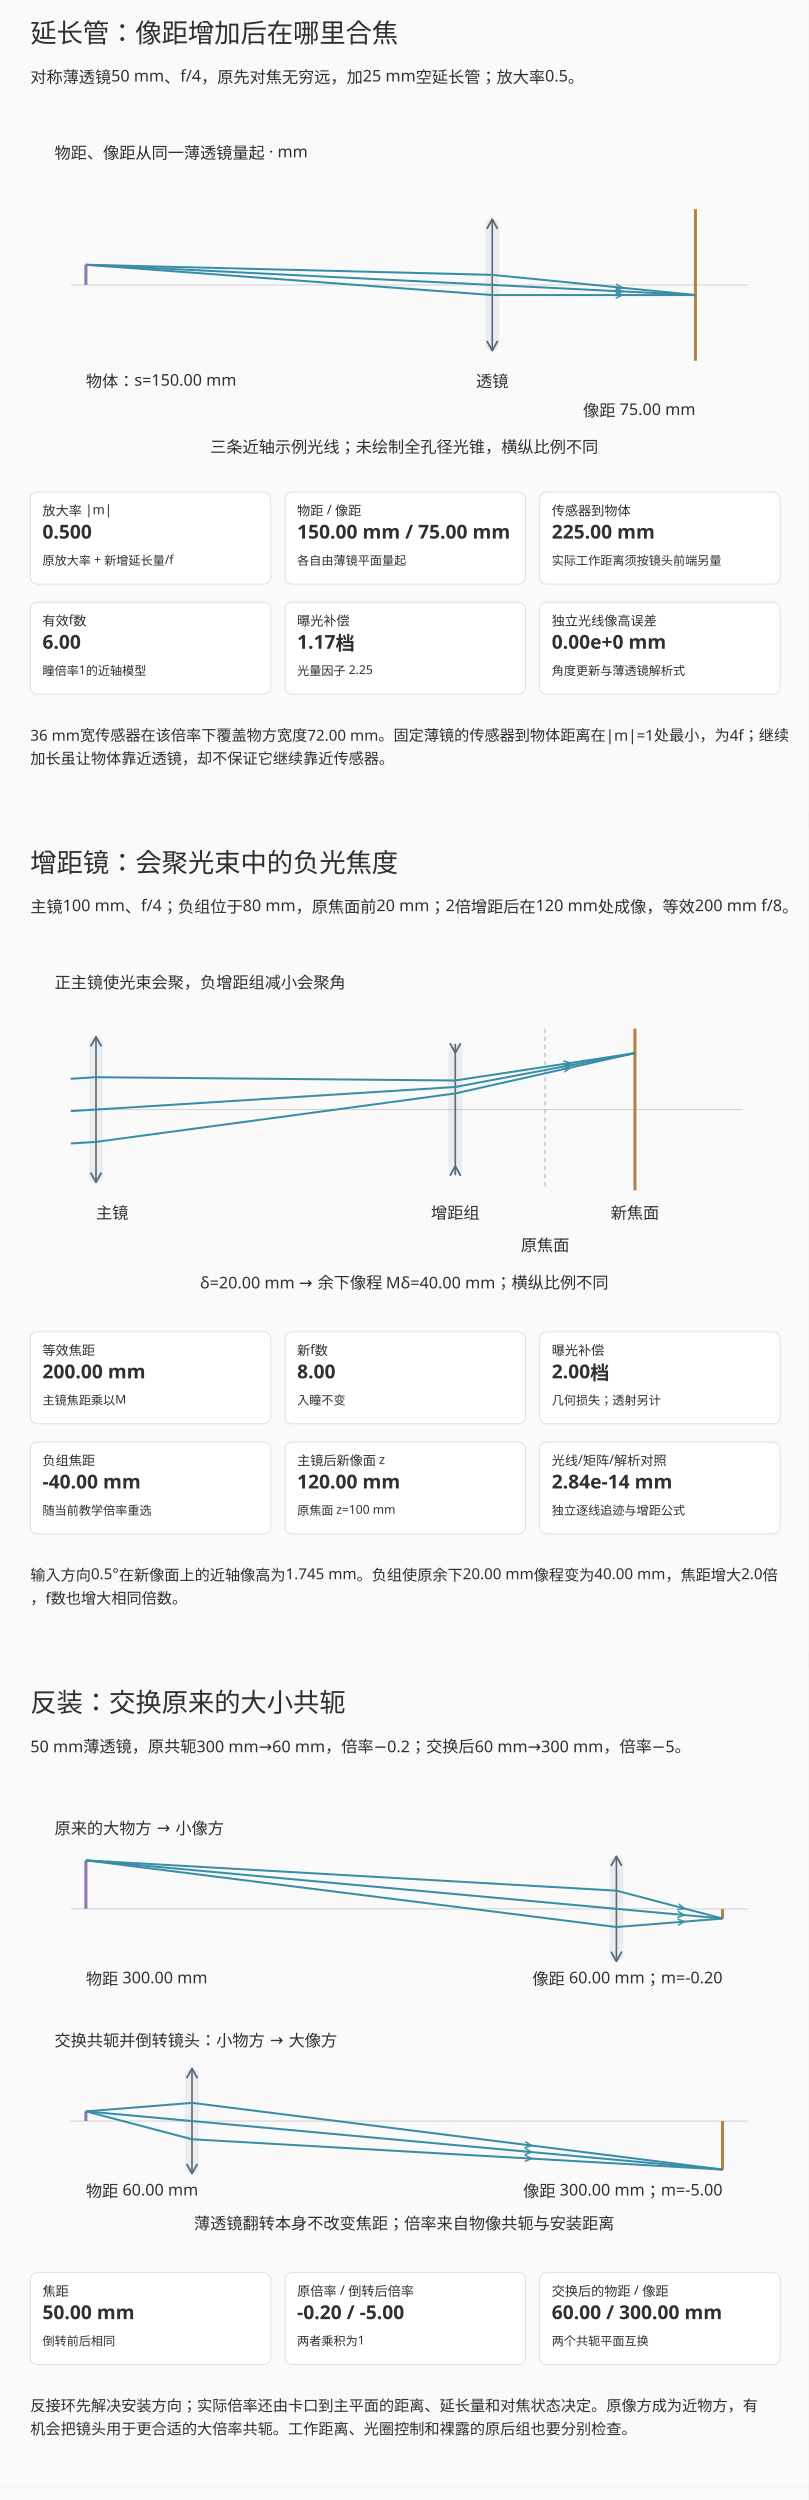
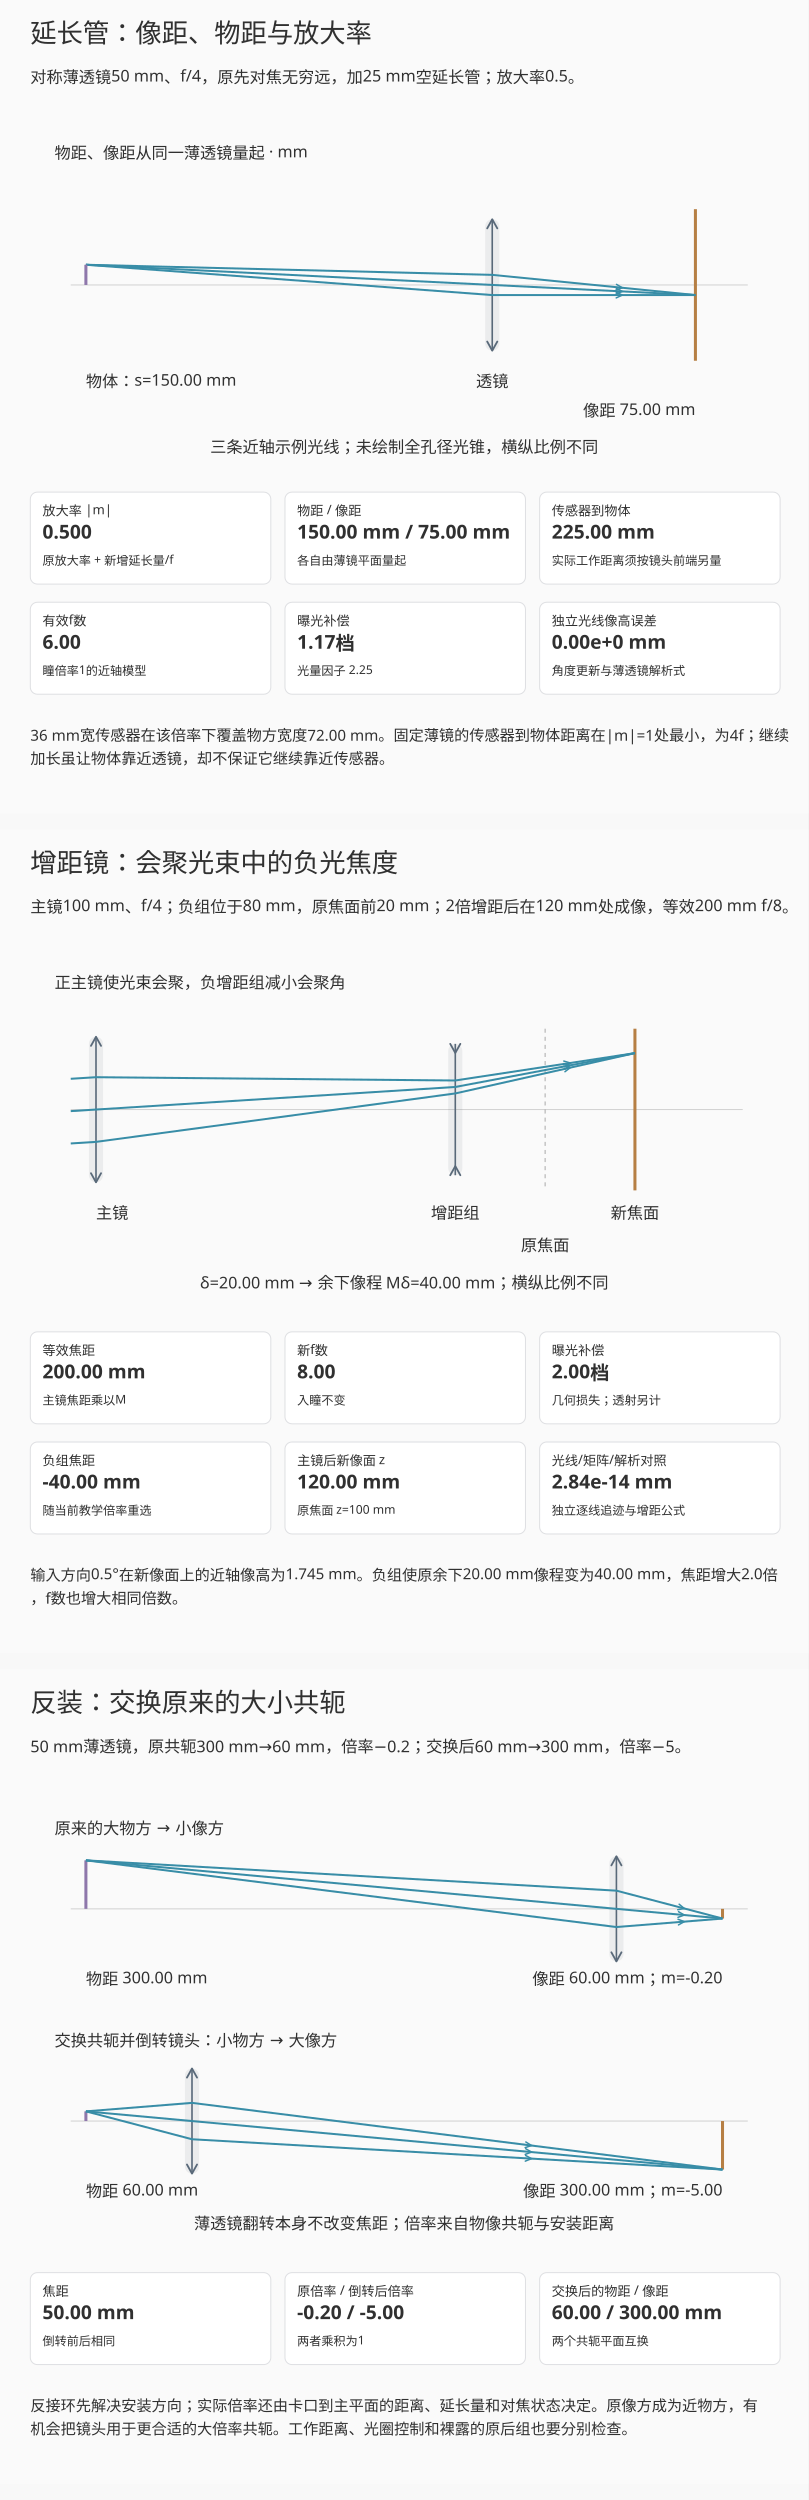
<svg xmlns="http://www.w3.org/2000/svg" width="800" height="2474" viewBox="0 0 800 2474" role="img" aria-label="互动示意：增距镜、延长管与反装的共轭和光量">
  <rect width="800" height="2474" fill="#f8f8f8" />
  <svg x="0" y="0" width="800" height="805" viewBox="0 0 800 805" role="img" aria-label="互动示意：增距镜、延长管与反装的共轭和光量" style="color:#303030;fill:currentColor;font:16px sans-serif">
    <style>text{font-family:sans-serif}</style>
    <rect width="800" height="100%" fill="#fafafa" />
-     <text x="30" y="42" font-size="26">延长管：像距增加后在哪里合焦</text>
+     <text x="30" y="42" font-size="26">延长管：像距、物距与放大率</text>
    <text x="30" y="82">对称薄透镜50 mm、f/4，原先对焦无穷远，加25 mm空延长管；放大率0.5。</text>
    <svg x="30" y="127" width="740" height="340" class="drawing" role="img" aria-label="近轴共轭与附件光路" viewBox="0 0 740 340">
      <style>text{font-family:inherit;fill:currentColor}</style>
      <text x="24" y="30">物距、像距从同一薄透镜量起 · mm</text>
      <path d="M40 155H710" stroke="currentColor" opacity=".2" />
      <g data-thin-group="0.02">
        <rect x="450.128" y="90" width="14" height="130" rx="7" fill="#596979" fill-opacity=".09" />
        <path d="M457.128 90V220" stroke="#596979" stroke-width="1.6" />
        <path d="M452.128 99L457.128 90L462.128 99M452.128 211L457.128 220L462.128 211" fill="none" stroke="#596979" stroke-width="1.8" stroke-linecap="round" stroke-linejoin="round" />
      </g>
      <path d="M658.191 80v150" stroke="#b67f44" stroke-width="3" />
      <polyline points="55,135 457.128,165 658.191,165" fill="none" stroke="#388da7" stroke-width="2" />
      <path d="M579.809 167.8L585.809 165L579.809 162.2" fill="none" stroke="#388da7" stroke-width="1.5" stroke-linecap="round" stroke-linejoin="round" />
      <polyline points="55,135 457.128,155 658.191,165" fill="none" stroke="#388da7" stroke-width="2" />
      <path d="M579.677 163.898L585.809 161.4L579.955 158.305" fill="none" stroke="#388da7" stroke-width="1.5" stroke-linecap="round" stroke-linejoin="round" />
      <polyline points="55,135 457.128,145 658.191,165" fill="none" stroke="#388da7" stroke-width="2" />
      <path d="M579.561 159.992L585.809 157.8L580.115 154.42" fill="none" stroke="#388da7" stroke-width="1.5" stroke-linecap="round" stroke-linejoin="round" />
      <path d="M55 155v-20" stroke="#8e77ab" stroke-width="3" />
      <text x="55" y="256">物体：s=150.00 mm</text>
      <text x="457.128" y="256" text-anchor="middle">透镜</text>
      <text x="658.191" y="285" text-anchor="end">像距 75.00 mm</text>
      <text x="370" y="321" text-anchor="middle" font-size="16">三条近轴示例光线；未绘制全孔径光锥，横纵比例不同</text>
    </svg>
    <rect x="30" y="487" width="238" height="91" rx="7" fill="#fff" stroke="#dedfe2" />
    <text x="42" y="510" font-size="13" fill="#676d74">放大率 |m|</text>
    <text x="42" y="533" font-size="19" font-weight="600">0.500</text>
    <text x="42" y="559" font-size="12" fill="#676d74">原放大率 + 新增延长量/f</text>
    <rect x="282" y="487" width="238" height="91" rx="7" fill="#fff" stroke="#dedfe2" />
    <text x="294" y="510" font-size="13" fill="#676d74">物距 / 像距</text>
    <text x="294" y="533" font-size="19" font-weight="600">150.00 mm / 75.00 mm</text>
    <text x="294" y="559" font-size="12" fill="#676d74">各自由薄镜平面量起</text>
    <rect x="534" y="487" width="238" height="91" rx="7" fill="#fff" stroke="#dedfe2" />
    <text x="546" y="510" font-size="13" fill="#676d74">传感器到物体</text>
    <text x="546" y="533" font-size="19" font-weight="600">225.00 mm</text>
    <text x="546" y="559" font-size="12" fill="#676d74">实际工作距离须按镜头前端另量</text>
    <rect x="30" y="596" width="238" height="91" rx="7" fill="#fff" stroke="#dedfe2" />
    <text x="42" y="619" font-size="13" fill="#676d74">有效f数</text>
    <text x="42" y="642" font-size="19" font-weight="600">6.00</text>
    <text x="42" y="668" font-size="12" fill="#676d74">瞳倍率1的近轴模型</text>
    <rect x="282" y="596" width="238" height="91" rx="7" fill="#fff" stroke="#dedfe2" />
    <text x="294" y="619" font-size="13" fill="#676d74">曝光补偿</text>
    <text x="294" y="642" font-size="19" font-weight="600">1.17档</text>
    <text x="294" y="668" font-size="12" fill="#676d74">光量因子 2.25</text>
    <rect x="534" y="596" width="238" height="91" rx="7" fill="#fff" stroke="#dedfe2" />
    <text x="546" y="619" font-size="13" fill="#676d74">独立光线像高误差</text>
    <text x="546" y="642" font-size="19" font-weight="600">0.00e+0 mm</text>
    <text x="546" y="668" font-size="12" fill="#676d74">角度更新与薄透镜解析式</text>
    <text x="30" y="733" font-size="15">36 mm宽传感器在该倍率下覆盖物方宽度72.00 mm。固定薄镜的传感器到物体距离在|m|=1处最小，为4f；继续</text>
    <text x="30" y="756" font-size="15">加长虽让物体靠近透镜，却不保证它继续靠近传感器。</text>
  </svg>
  <svg x="0" y="821" width="800" height="815" viewBox="0 0 800 815" role="img" aria-label="互动示意：增距镜、延长管与反装的共轭和光量" style="color:#303030;fill:currentColor;font:16px sans-serif">
    <style>text{font-family:sans-serif}</style>
    <rect width="800" height="100%" fill="#fafafa" />
    <text x="30" y="42" font-size="26">增距镜：会聚光束中的负光焦度</text>
    <text x="30" y="82">主镜100 mm、f/4；负组位于80 mm，原焦面前20 mm；2倍增距后在120 mm处成像，等效200 mm f/8。</text>
    <svg x="30" y="127" width="740" height="350" class="drawing" role="img" aria-label="近轴共轭与附件光路" viewBox="0 0 740 350">
      <style>text{font-family:inherit;fill:currentColor}</style>
      <text x="24" y="30">正主镜使光束会聚，负增距组减小会聚角</text>
      <path d="M40 150H705" stroke="currentColor" opacity=".2" />
      <g data-thin-group="0.01">
        <rect x="58" y="78" width="14" height="144" rx="7" fill="#596979" fill-opacity=".09" />
        <path d="M65 78V222" stroke="#596979" stroke-width="1.6" />
        <path d="M60 87L65 78L70 87M60 213L65 222L70 213" fill="none" stroke="#596979" stroke-width="1.8" stroke-linecap="round" stroke-linejoin="round" />
      </g>
      <g data-thin-group="-0.025">
        <rect x="413.556" y="85" width="14" height="130" rx="7" fill="#596979" fill-opacity=".09" />
        <path d="M420.556 85V215" stroke="#596979" stroke-width="1.6" />
        <path d="M415.556 85L420.556 94L425.556 85M415.556 215L420.556 206L425.556 215" fill="none" stroke="#596979" stroke-width="1.8" stroke-linecap="round" stroke-linejoin="round" />
      </g>
      <path d="M509.444 70v160" stroke="currentColor" opacity=".4" stroke-dasharray="4 4" />
      <path d="M598.333 70v160" stroke="#b67f44" stroke-width="3" />
      <polyline points="40,183.571 65,182 420.556,134.06 598.333,94.149" fill="none" stroke="#388da7" stroke-width="2" />
      <path d="M529.092 112.563L534.333 108.517L527.866 107.099" fill="none" stroke="#388da7" stroke-width="1.5" stroke-linecap="round" stroke-linejoin="round" />
      <polyline points="40,151.571 65,150 420.556,127.66 598.333,94.149" fill="none" stroke="#388da7" stroke-width="2" />
      <path d="M528.956 110.076L534.333 106.213L527.919 104.573" fill="none" stroke="#388da7" stroke-width="1.5" stroke-linecap="round" stroke-linejoin="round" />
      <polyline points="40,119.571 65,118 420.556,121.26 598.333,94.149" fill="none" stroke="#388da7" stroke-width="2" />
      <path d="M528.824 107.582L534.333 103.909L527.98 102.046" fill="none" stroke="#388da7" stroke-width="1.5" stroke-linecap="round" stroke-linejoin="round" />
      <text x="65" y="258">主镜</text>
      <text x="420.556" y="258" text-anchor="middle">增距组</text>
      <text x="509.444" y="290" text-anchor="middle">原焦面</text>
      <text x="598.333" y="258" text-anchor="middle">新焦面</text>
      <text x="370" y="327" text-anchor="middle" font-size="16">δ=20.00 mm → 余下像程 Mδ=40.00 mm；横纵比例不同</text>
    </svg>
    <rect x="30" y="497" width="238" height="91" rx="7" fill="#fff" stroke="#dedfe2" />
    <text x="42" y="520" font-size="13" fill="#676d74">等效焦距</text>
    <text x="42" y="543" font-size="19" font-weight="600">200.00 mm</text>
    <text x="42" y="569" font-size="12" fill="#676d74">主镜焦距乘以M</text>
    <rect x="282" y="497" width="238" height="91" rx="7" fill="#fff" stroke="#dedfe2" />
    <text x="294" y="520" font-size="13" fill="#676d74">新f数</text>
    <text x="294" y="543" font-size="19" font-weight="600">8.00</text>
    <text x="294" y="569" font-size="12" fill="#676d74">入瞳不变</text>
    <rect x="534" y="497" width="238" height="91" rx="7" fill="#fff" stroke="#dedfe2" />
    <text x="546" y="520" font-size="13" fill="#676d74">曝光补偿</text>
    <text x="546" y="543" font-size="19" font-weight="600">2.00档</text>
    <text x="546" y="569" font-size="12" fill="#676d74">几何损失；透射另计</text>
    <rect x="30" y="606" width="238" height="91" rx="7" fill="#fff" stroke="#dedfe2" />
    <text x="42" y="629" font-size="13" fill="#676d74">负组焦距</text>
    <text x="42" y="652" font-size="19" font-weight="600">-40.00 mm</text>
    <text x="42" y="678" font-size="12" fill="#676d74">随当前教学倍率重选</text>
    <rect x="282" y="606" width="238" height="91" rx="7" fill="#fff" stroke="#dedfe2" />
    <text x="294" y="629" font-size="13" fill="#676d74">主镜后新像面 z</text>
    <text x="294" y="652" font-size="19" font-weight="600">120.00 mm</text>
    <text x="294" y="678" font-size="12" fill="#676d74">原焦面 z=100 mm</text>
    <rect x="534" y="606" width="238" height="91" rx="7" fill="#fff" stroke="#dedfe2" />
    <text x="546" y="629" font-size="13" fill="#676d74">光线/矩阵/解析对照</text>
    <text x="546" y="652" font-size="19" font-weight="600">2.84e-14 mm</text>
    <text x="546" y="678" font-size="12" fill="#676d74">独立逐线追迹与增距公式</text>
    <text x="30" y="743" font-size="15">输入方向0.5°在新像面上的近轴像高为1.745 mm。负组使原余下20.00 mm像程变为40.00 mm，焦距增大2.0倍</text>
    <text x="30" y="766" font-size="15">，f数也增大相同倍数。</text>
  </svg>
  <svg x="0" y="1652" width="800" height="806" viewBox="0 0 800 806" role="img" aria-label="互动示意：增距镜、延长管与反装的共轭和光量" style="color:#303030;fill:currentColor;font:16px sans-serif">
    <style>text{font-family:sans-serif}</style>
    <rect width="800" height="100%" fill="#fafafa" />
    <text x="30" y="42" font-size="26">反装：交换原来的大小共轭</text>
    <text x="30" y="82">50 mm薄透镜，原共轭300 mm→60 mm，倍率−0.2；交换后60 mm→300 mm，倍率−5。</text>
    <svg x="30" y="127" width="740" height="450" class="drawing" role="img" aria-label="近轴共轭与附件光路" viewBox="0 0 740 450">
      <style>text{font-family:inherit;fill:currentColor}</style>
      <text x="24" y="36">原来的大物方 → 小像方</text>
      <path d="M40 110H710" stroke="currentColor" opacity=".2" />
      <g data-thin-group="0.02">
        <rect x="573" y="58" width="14" height="104" rx="7" fill="#596979" fill-opacity=".09" />
        <path d="M580 58V162" stroke="#596979" stroke-width="1.6" />
        <path d="M575 67L580 58L585 67M575 153L580 162L585 153" fill="none" stroke="#596979" stroke-width="1.8" stroke-linecap="round" stroke-linejoin="round" />
      </g>
      <path d="M55 110v-48" stroke="#8e77ab" stroke-width="3" />
      <path d="M685 110v9.6" stroke="#b67f44" stroke-width="3" />
      <polyline points="55,62 580,128 685,119.6" fill="none" stroke="#388da7" stroke-width="2" />
      <path d="M641.442 125.894L647.2 122.624L640.996 120.311" fill="none" stroke="#388da7" stroke-width="1.5" stroke-linecap="round" stroke-linejoin="round" />
      <polyline points="55,62 580,110 685,119.6" fill="none" stroke="#388da7" stroke-width="2" />
      <path d="M640.97 118.386L647.2 116.144L641.48 112.809" fill="none" stroke="#388da7" stroke-width="1.5" stroke-linecap="round" stroke-linejoin="round" />
      <polyline points="55,62 580,92 685,119.6" fill="none" stroke="#388da7" stroke-width="2" />
      <path d="M640.685 110.847L647.2 109.664L642.109 105.431" fill="none" stroke="#388da7" stroke-width="1.5" stroke-linecap="round" stroke-linejoin="round" />
      <text x="55" y="185">物距 300.00 mm</text>
      <text x="685" y="185" text-anchor="end">像距 60.00 mm；m=-0.20</text>
      <text x="24" y="246">交换共轭并倒转镜头：小物方 → 大像方</text>
      <path d="M40 320H710" stroke="currentColor" opacity=".2" />
      <g data-thin-group="0.02">
        <rect x="153" y="268" width="14" height="104" rx="7" fill="#596979" fill-opacity=".09" />
        <path d="M160 268V372" stroke="#596979" stroke-width="1.6" />
        <path d="M155 277L160 268L165 277M155 363L160 372L165 363" fill="none" stroke="#596979" stroke-width="1.8" stroke-linecap="round" stroke-linejoin="round" />
      </g>
      <path d="M55 320v-9.6" stroke="#8e77ab" stroke-width="3" />
      <path d="M685 320v48" stroke="#b67f44" stroke-width="3" />
      <polyline points="55,310.4 160,338 685,368" fill="none" stroke="#388da7" stroke-width="2" />
      <path d="M489.85 359.653L496 357.2L490.17 354.062" fill="none" stroke="#388da7" stroke-width="1.5" stroke-linecap="round" stroke-linejoin="round" />
      <polyline points="55,310.4 160,320 685,368" fill="none" stroke="#388da7" stroke-width="2" />
      <path d="M489.77 352.962L496 350.72L490.28 347.385" fill="none" stroke="#388da7" stroke-width="1.5" stroke-linecap="round" stroke-linejoin="round" />
      <polyline points="55,310.4 160,302 685,368" fill="none" stroke="#388da7" stroke-width="2" />
      <path d="M489.698 346.27L496 344.24L490.396 340.713" fill="none" stroke="#388da7" stroke-width="1.5" stroke-linecap="round" stroke-linejoin="round" />
      <text x="55" y="395">物距 60.00 mm</text>
      <text x="685" y="395" text-anchor="end">像距 300.00 mm；m=-5.00</text>
      <text x="370" y="427" text-anchor="middle" font-size="16">薄透镜翻转本身不改变焦距；倍率来自物像共轭与安装距离</text>
    </svg>
    <rect x="30" y="597" width="238" height="91" rx="7" fill="#fff" stroke="#dedfe2" />
    <text x="42" y="620" font-size="13" fill="#676d74">焦距</text>
    <text x="42" y="643" font-size="19" font-weight="600">50.00 mm</text>
    <text x="42" y="669" font-size="12" fill="#676d74">倒转前后相同</text>
    <rect x="282" y="597" width="238" height="91" rx="7" fill="#fff" stroke="#dedfe2" />
    <text x="294" y="620" font-size="13" fill="#676d74">原倍率 / 倒转后倍率</text>
    <text x="294" y="643" font-size="19" font-weight="600">-0.20 / -5.00</text>
    <text x="294" y="669" font-size="12" fill="#676d74">两者乘积为1</text>
    <rect x="534" y="597" width="238" height="91" rx="7" fill="#fff" stroke="#dedfe2" />
    <text x="546" y="620" font-size="13" fill="#676d74">交换后的物距 / 像距</text>
    <text x="546" y="643" font-size="19" font-weight="600">60.00 / 300.00 mm</text>
    <text x="546" y="669" font-size="12" fill="#676d74">两个共轭平面互换</text>
    <text x="30" y="734" font-size="15">反接环先解决安装方向；实际倍率还由卡口到主平面的距离、延长量和对焦状态决定。原像方成为近物方，有</text>
    <text x="30" y="757" font-size="15">机会把镜头用于更合适的大倍率共轭。工作距离、光圈控制和裸露的原后组也要分别检查。</text>
  </svg>
</svg>
